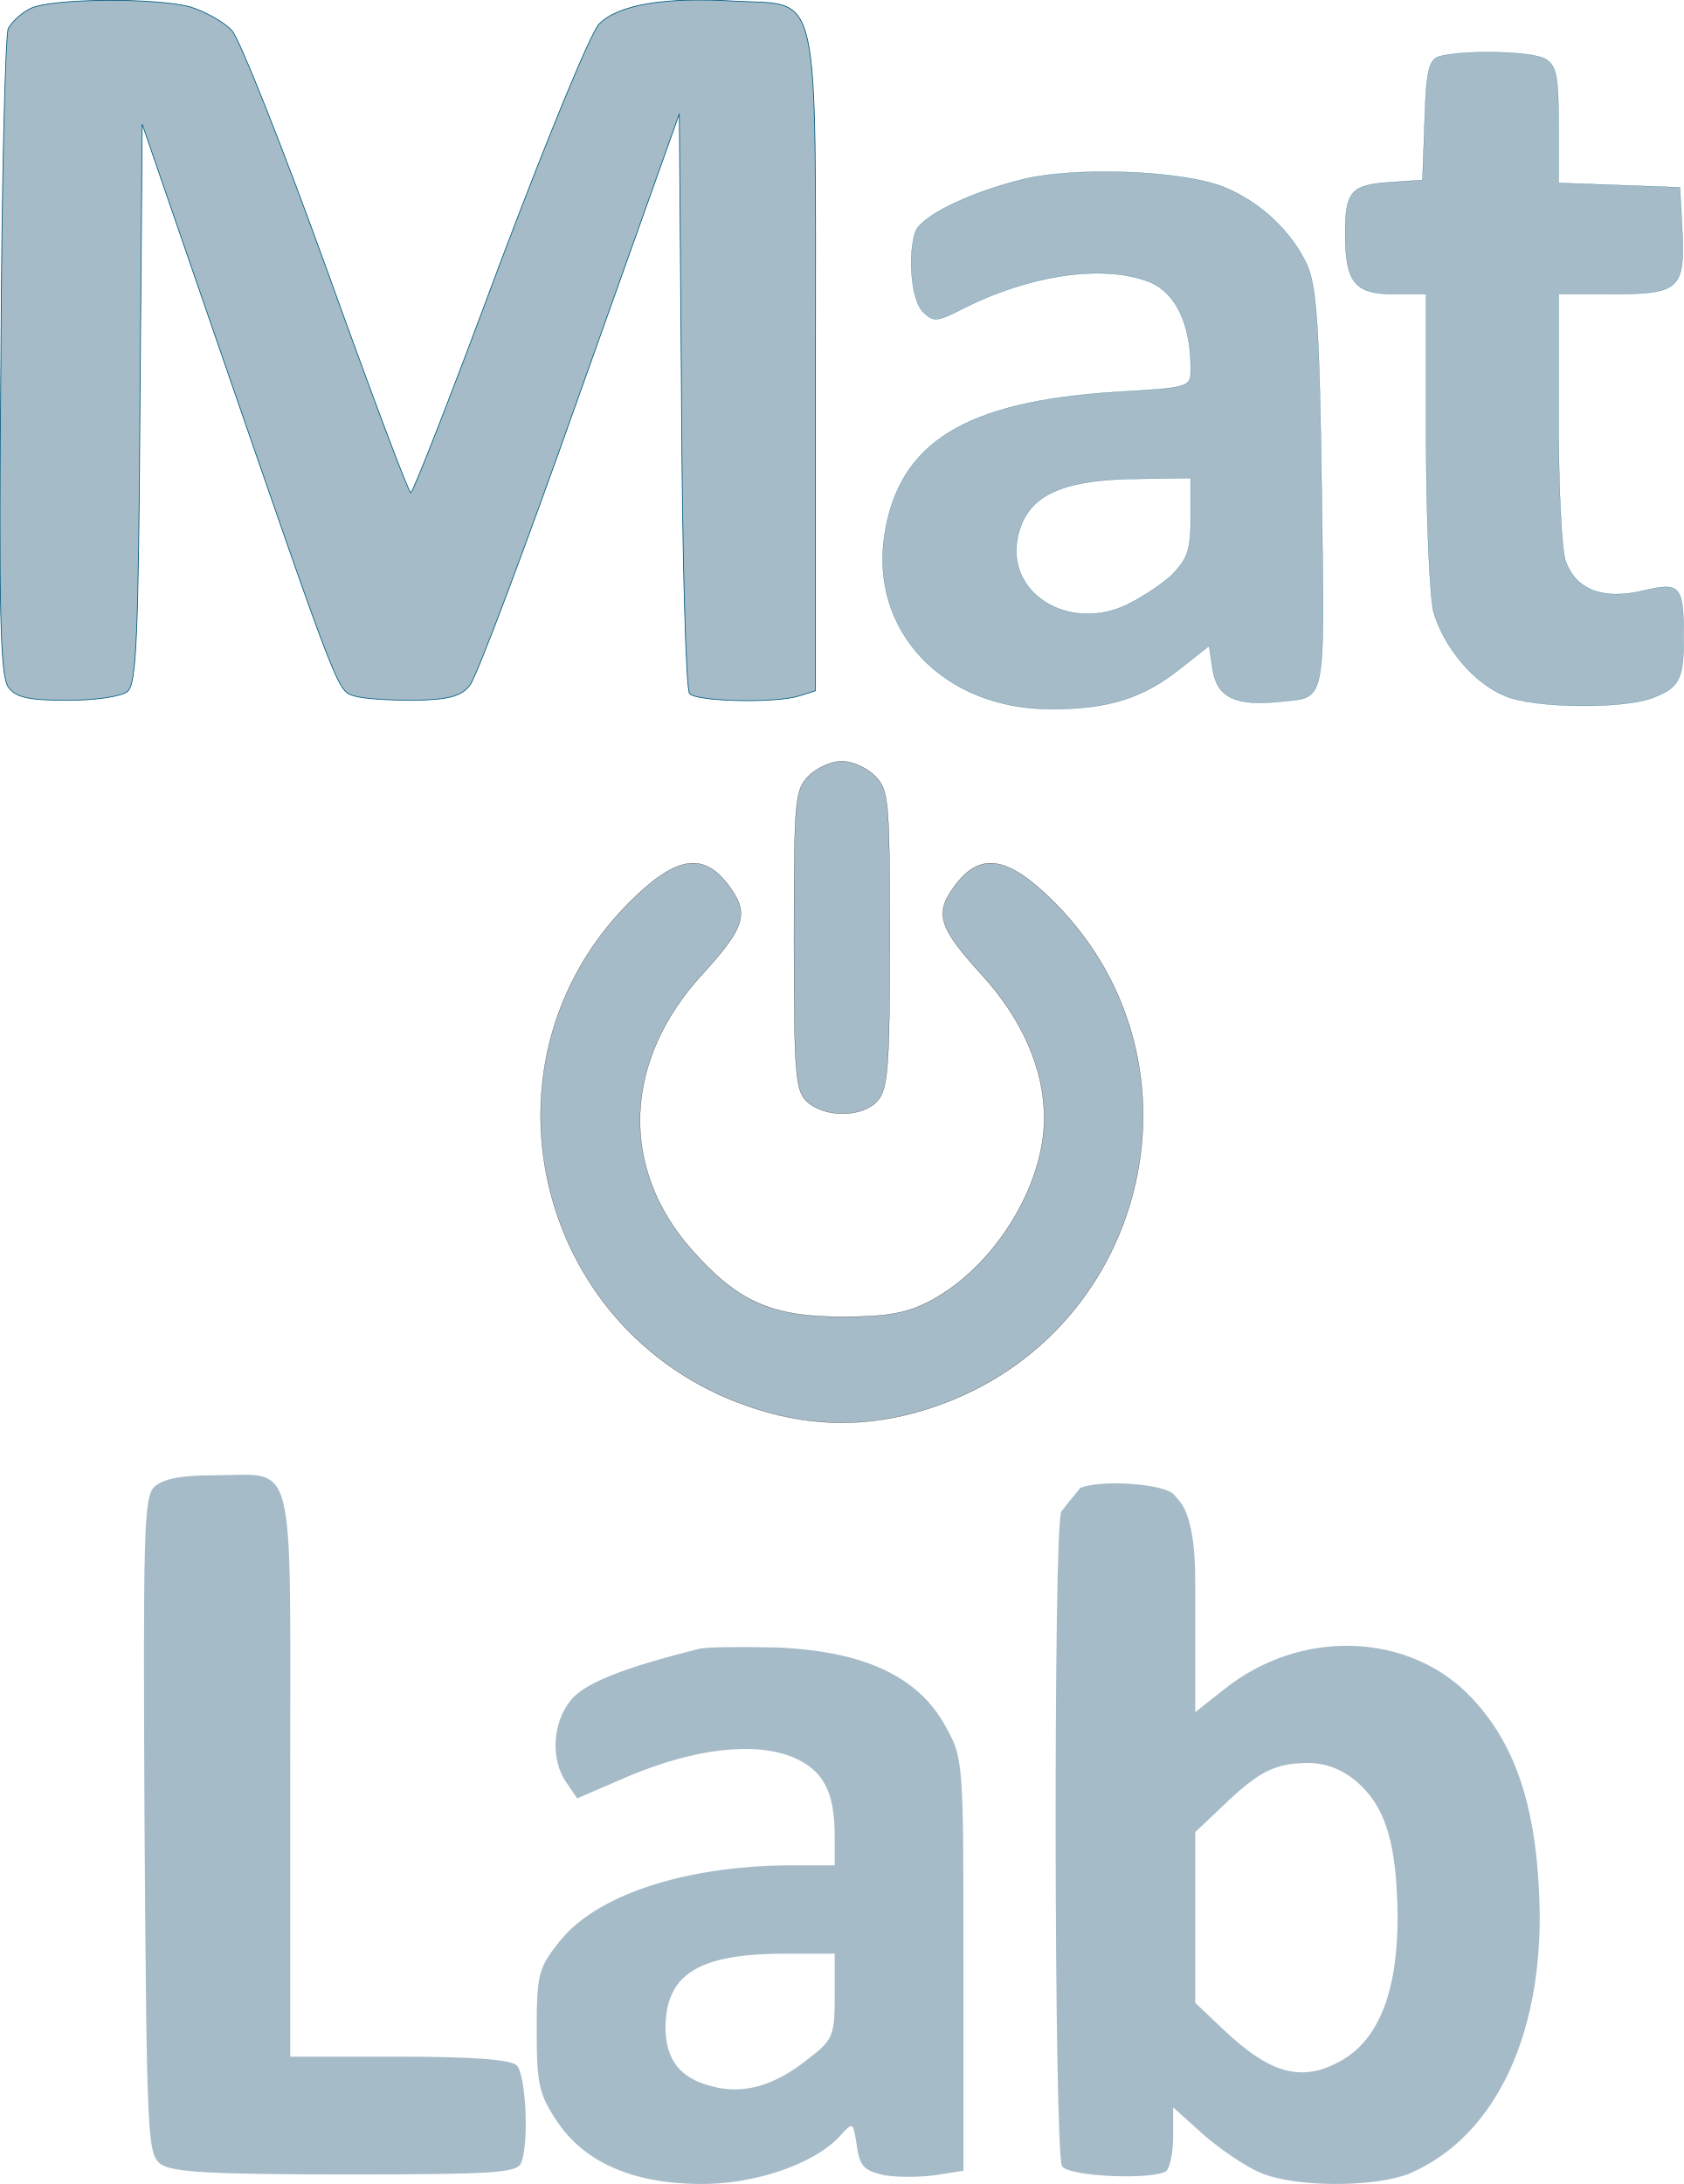
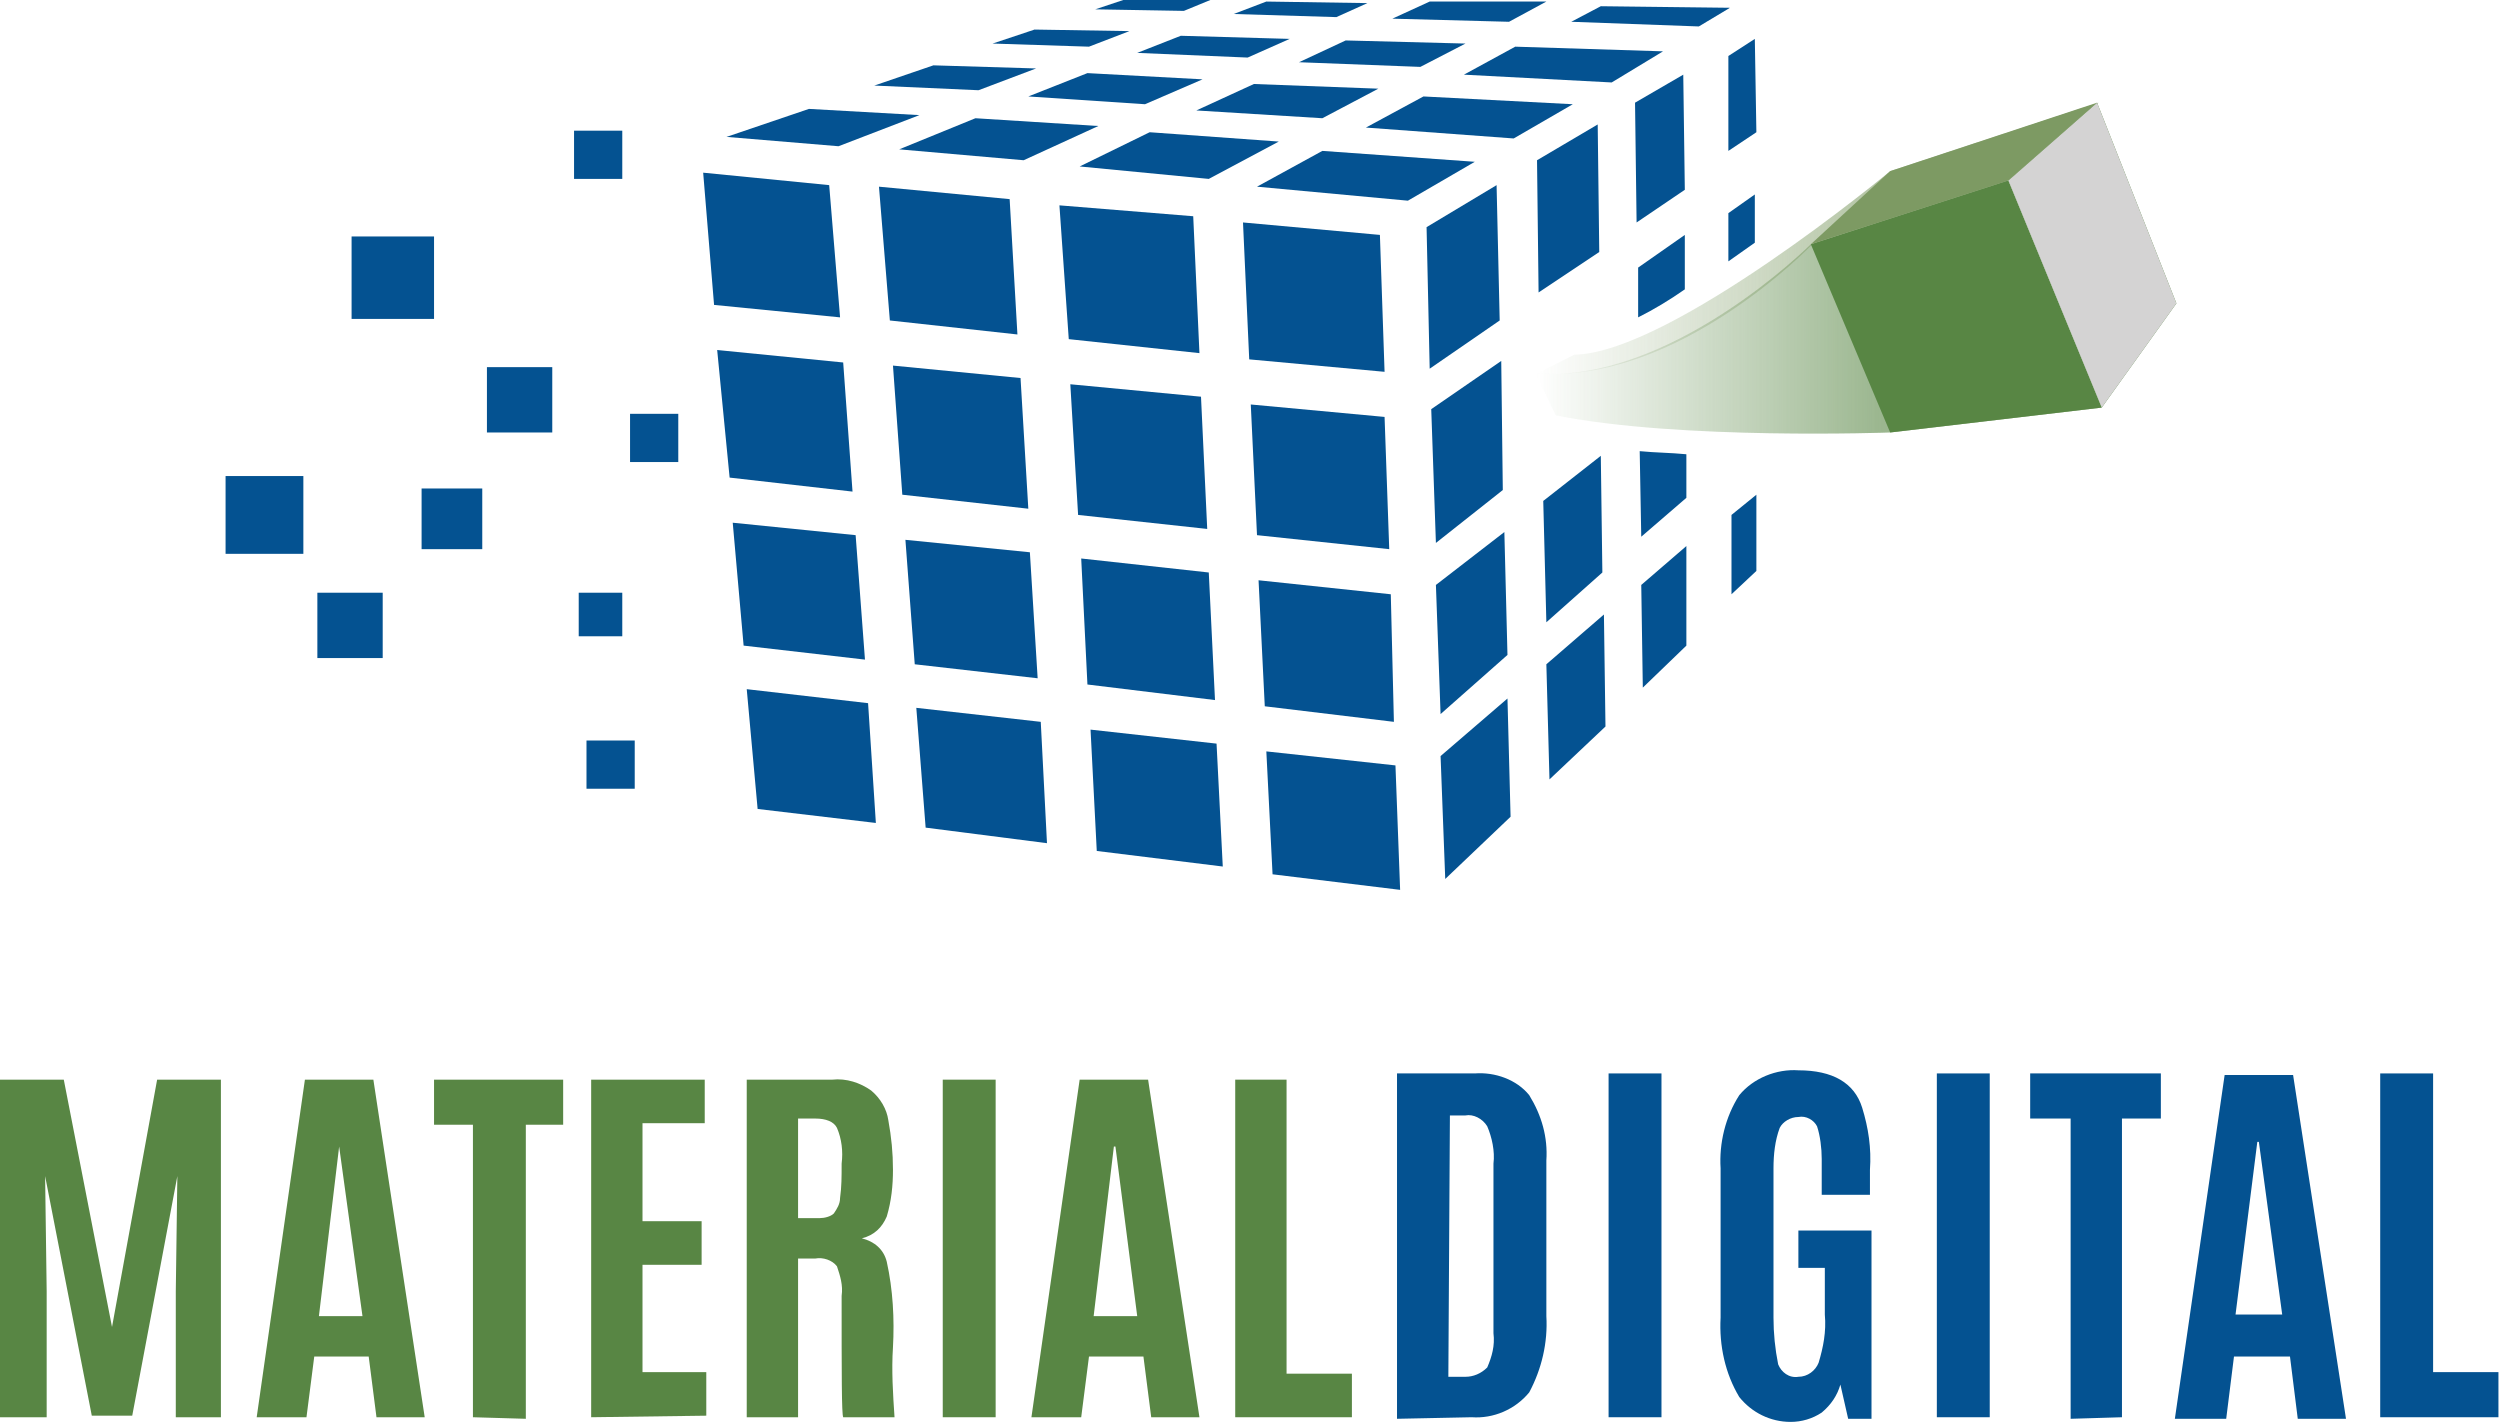
- <svg xmlns="http://www.w3.org/2000/svg" xmlns:xlink="http://www.w3.org/1999/xlink" version="1.1" width="8072.466" height="10469.377">
-   <svg viewBox="-10308.946 -1219.921 8072.466 10469.377" version="1.1" id="SvgjsSvg1014" width="8072.466" height="10469.377">
-     <defs id="SvgjsDefs1013">
-       <color-profile name="Agfa-:-Swop-Standard" xlink:href="../../../Windows/system32/spool/drivers/color/RSWOP.icm" id="SvgjsColor-profile1012" />
-     </defs>
-     <g id="SvgjsG1010" transform="translate(-4140.867,3567.73)" style="fill:#a6bbc8;fill-opacity:1;stroke:#005b7f;stroke-opacity:1">
-       <path class="fil0" d="m -6022.533,-4746.727 c -42.33,21.17 -88.19,63.5 -105.83,95.25 -14.11,31.75 -31.75,740.83 -35.28,1573.39 -10.58,1206.5 -3.53,1531.06 35.28,1583.97 35.28,49.39 95.25,63.5 282.22,63.5 137.58,0 257.53,-17.64 289.28,-42.33 42.33,-35.28 52.92,-254 59.97,-1382.89 l 10.58,-1337.03 331.61,963.08 c 613.83,1778 603.25,1753.31 684.39,1778 42.33,14.11 172.86,21.17 289.28,21.17 162.28,-3.53 222.25,-17.64 264.58,-70.56 31.75,-35.28 268.11,-666.75 529.17,-1404.06 l 476.25,-1337.03 10.58,1375.83 c 3.53,754.94 21.17,1386.42 38.81,1404.06 38.81,38.81 416.28,45.86 525.64,10.58 l 77.61,-24.69 v -1566.33 c 0,-1841.5 28.22,-1718.03 -384.53,-1739.19 -342.19,-21.17 -560.92,17.64 -652.64,109.36 -42.33,45.86 -246.94,543.28 -479.78,1160.64 -222.25,599.72 -412.75,1086.56 -423.33,1086.56 -10.58,0 -190.5,-479.78 -402.17,-1068.92 -211.67,-585.61 -416.28,-1100.67 -455.08,-1146.53 -38.81,-42.33 -130.53,-91.72 -197.56,-112.89 -165.81,-45.86 -670.28,-42.33 -769.06,7.06 z" id="SvgjsPath1009" style="fill:#a6bbc8;fill-opacity:1;stroke:#005b7f;stroke-opacity:1;stroke-width:3.6;stroke-miterlimit:4;stroke-dasharray:none" />
-       <path class="fil0" d="m 733.167,-4517.417 c -49.39,14.11 -63.5,67.03 -70.56,303.39 l -10.58,289.28 -158.75,10.58 c -183.44,14.11 -211.67,42.33 -211.67,246.94 0,232.83 45.86,289.28 229.31,289.28 h 158.75 v 694.97 c 0,384.53 17.64,758.47 35.28,829.03 49.39,169.33 194.03,342.19 342.19,402.17 137.58,59.97 564.44,63.5 705.56,10.58 130.53,-49.39 151.69,-88.19 151.69,-285.75 0,-254 -14.11,-271.64 -194.03,-229.31 -190.5,45.86 -321.03,-3.53 -370.42,-137.58 -21.17,-49.39 -35.28,-359.83 -35.28,-687.92 v -596.19 h 261.06 c 317.5,0 345.72,-24.69 331.61,-306.92 l -10.58,-204.61 -289.28,-10.58 -292.81,-10.58 v -278.69 c 0,-239.89 -10.58,-285.75 -67.03,-317.5 -67.03,-35.28 -384.53,-42.33 -504.47,-10.58 z" id="SvgjsPath1008" style="fill:#a6bbc8;fill-opacity:1;stroke:#005b7f;stroke-opacity:1" />
-       <path class="fil0" d="m -1277.673,-3924.747 c -250.47,63.5 -472.72,172.86 -500.94,246.94 -38.81,109.36 -21.17,328.08 35.28,384.53 49.39,49.39 67.03,49.39 183.44,-10.58 331.61,-169.33 687.92,-218.72 906.64,-130.53 123.47,52.92 194.03,201.08 194.03,412.75 0,91.72 0,91.72 -359.83,112.89 -719.67,45.86 -1037.17,239.89 -1107.72,680.86 -74.08,465.67 282.22,839.61 797.28,839.61 278.69,0 444.5,-52.92 624.42,-197.56 l 134.06,-105.83 17.64,116.42 c 21.17,130.53 109.36,172.86 317.5,151.69 229.31,-24.69 218.72,38.81 204.61,-1008.94 -10.58,-797.28 -24.69,-984.25 -70.56,-1086.56 -74.08,-158.75 -222.25,-299.86 -395.11,-370.42 -194.03,-81.14 -726.72,-102.31 -980.72,-35.28 z m 818.45,1615.72 c 0,158.75 -14.11,201.08 -95.25,282.22 -56.44,49.39 -158.75,116.42 -232.83,148.17 -275.17,112.89 -557.39,-74.08 -500.94,-335.14 42.33,-197.56 204.61,-275.17 575.03,-278.69 l 254,-3.53 v 186.97 z" id="SvgjsPath1007" style="fill:#a6bbc8;fill-opacity:1;stroke:#005b7f;stroke-opacity:1" />
+ <svg xmlns="http://www.w3.org/2000/svg" version="1.1" id="Ebene_1" x="0px" y="0px" viewBox="0 0 160.7 91.4" style="enable-background:new 0 0 160.7 91.4;" xml:space="preserve">
+   <style type="text/css">
+ 	.st0{fill:#588644;}
+ 	.st1{fill:#045291;}
+ 	.st2{opacity:0.6;fill:url(#SVGID_1_);enable-background:new    ;}
+ 	.st3{opacity:0.6;fill:url(#SVGID_2_);enable-background:new    ;}
+ 	.st4{fill:#D4D3D3;}
+ 	.st5{fill:#7D9A63;}
+ </style>
+   <g>
+     <g>
+       <path class="st0" d="M0,91.1V69.4h4.1l3.1,15.9l2.9-15.9h4.1v21.7h-2.9V83l0.1-7.4L8.5,91H5.9l-3-15.4L3,83v8.1L0,91.1z" />
+       <path class="st0" d="M16.5,91.1l3.1-21.7H24l3.3,21.7h-3.1l-0.5-3.9h-3.5l-0.5,3.9H16.5z M23.3,84.6l-1.5-10.9h0l-1.3,10.9H23.3z" />
+       <path class="st0" d="M30.4,91.1V72.3h-2.5v-2.9h8.3v2.9h-2.4v18.9L30.4,91.1z" />
+       <path class="st0" d="M38,91.1V69.4h7.3v2.8h-4v6.3h3.8v2.8h-3.8v6.9h4.1v2.8L38,91.1z" />
+       <path class="st0" d="M52.4,80.9h-1.1v10.2h-3.3V69.4h5.5c0.9-0.1,1.8,0.2,2.5,0.7c0.6,0.5,1,1.2,1.1,1.9c0.2,1.1,0.3,2.1,0.3,3.2    c0,1-0.1,2-0.4,3c-0.3,0.7-0.8,1.2-1.6,1.4c0.8,0.2,1.4,0.7,1.6,1.5c0.4,1.8,0.5,3.7,0.4,5.5c-0.1,1.5,0,3,0.1,4.5h-3.3    c-0.1-0.2-0.1-2.8-0.1-7.8c0.1-0.7-0.1-1.3-0.3-1.9C53.5,81,52.9,80.8,52.4,80.9z M51.4,78.3h1.3c0.3,0,0.7-0.1,0.9-0.3    c0.2-0.3,0.4-0.6,0.4-1c0.1-0.7,0.1-1.4,0.1-2.1v-0.1c0.1-0.8,0-1.6-0.3-2.3c-0.2-0.4-0.7-0.6-1.4-0.6h-1.1V78.3z" />
+       <path class="st0" d="M60.6,91.1V69.4H64v21.7L60.6,91.1z" />
+       <path class="st0" d="M66.3,91.1l3.1-21.7h4.4l3.3,21.7H74l-0.5-3.9H70l-0.5,3.9L66.3,91.1z M73.1,84.6l-1.4-10.9h-0.1l-1.3,10.9    L73.1,84.6z" />
+       <path class="st0" d="M79.4,91.1V69.4h3.3v18.9h4.2v2.8L79.4,91.1z" />
+       <g>
+         <path class="st1" d="M89.8,91.2V69h5c1.3-0.1,2.7,0.4,3.5,1.4c0.8,1.3,1.2,2.7,1.1,4.2v10c0.1,1.7-0.3,3.4-1.1,4.9     c-0.9,1.1-2.3,1.7-3.7,1.6L89.8,91.2z M93.1,88.5h1.1c0.5,0,1-0.2,1.4-0.6c0.3-0.7,0.5-1.4,0.4-2.2V74.8c0.1-0.8-0.1-1.7-0.4-2.4     c-0.3-0.5-0.9-0.8-1.4-0.7h-1L93.1,88.5z" />
+         <path class="st1" d="M103.4,91.2V69h3.4v22.1H103.4z" />
+         <path class="st1" d="M115.1,91.4c-1.3,0-2.5-0.6-3.3-1.6c-0.9-1.5-1.3-3.3-1.2-5.1v-9.6c-0.1-1.6,0.3-3.3,1.2-4.7     c0.9-1.1,2.4-1.7,3.8-1.6c2.2,0,3.6,0.8,4.1,2.4c0.4,1.3,0.6,2.6,0.5,4v1.6h-3.1v-2.3c0-0.7-0.1-1.5-0.3-2.1     c-0.2-0.4-0.7-0.7-1.2-0.6c-0.5,0-1,0.3-1.2,0.7c-0.3,0.8-0.4,1.7-0.4,2.6v9.6c0,1,0.1,2,0.3,3c0.2,0.5,0.7,0.9,1.3,0.8     c0.6,0,1.1-0.4,1.3-0.9c0.3-1,0.5-2,0.4-3.1v-3h-1.7v-2.4h4.7v12.1h-1.5l-0.5-2.2c-0.2,0.7-0.6,1.3-1.2,1.8     C116.5,91.2,115.8,91.4,115.1,91.4z" />
+         <path class="st1" d="M124.5,91.2V69h3.4v22.1H124.5z" />
+         <path class="st1" d="M133.1,91.2V71.9h-2.6V69h8.4v2.9h-2.5v19.2L133.1,91.2z" />
+         <path class="st1" d="M139.8,91.2l3.2-22.1h4.4l3.4,22.1h-3.1l-0.5-4h-3.6l-0.5,4H139.8z M146.7,84.5l-1.5-11.1h-0.1l-1.4,11.1     L146.7,84.5z" />
+         <path class="st1" d="M153,91.2V69h3.4v19.2h4.2v2.9H153z" />
+       </g>
+       <rect x="22.6" y="15.2" class="st1" width="5.3" height="5.3" />
+       <rect x="14.5" y="30.6" class="st1" width="5" height="5" />
+       <rect x="27.1" y="31.4" class="st1" width="3.9" height="3.9" />
+       <rect x="40.5" y="26.6" class="st1" width="3.1" height="3.1" />
+       <rect x="37.2" y="38.1" class="st1" width="2.8" height="2.8" />
+       <rect x="37.7" y="47.6" class="st1" width="3.1" height="3.1" />
+       <rect x="36.9" y="8.4" class="st1" width="3.1" height="3.1" />
+       <rect x="31.3" y="23.6" class="st1" width="4.2" height="4.2" />
+       <rect x="20.4" y="38.1" class="st1" width="4.2" height="4.2" />
+       <linearGradient id="SVGID_1_" gradientUnits="userSpaceOnUse" x1="98.76" y1="72.32" x2="135.12" y2="72.32" gradientTransform="matrix(1 0 0 -1 0 92.0556)">
+         <stop offset="0" style="stop-color:#588644;stop-opacity:0" />
+         <stop offset="0.61" style="stop-color:#588644" />
+       </linearGradient>
+       <path class="st2" d="M116.4,15.7c0,0-9,9-17.7,8.3l0,0l1.3,2.7c8,1.6,21.5,1.1,21.5,1.1l13.6-1.6l-6.1-14.6L116.4,15.7z" />
+       <linearGradient id="SVGID_2_" gradientUnits="userSpaceOnUse" x1="98.76" y1="76.743" x2="134.83" y2="76.743" gradientTransform="matrix(1 0 0 -1 0 92.0556)">
+         <stop offset="0" style="stop-color:#7D9A63;stop-opacity:0" />
+         <stop offset="0.63" style="stop-color:#7D9A63" />
+       </linearGradient>
+       <path class="st3" d="M129.1,11.6l5.8-5L121.5,11c0,0-14.1,11.7-20.3,11.8L98.8,24l0,0c9.1,0.7,17.7-8.3,17.7-8.3L129.1,11.6z" />
+       <polygon class="st0" points="116.4,15.7 121.5,27.8 135.1,26.2 129.1,11.6   " />
+       <polygon class="st0" points="135.1,26.2 139.9,19.5 134.8,6.6 129.1,11.6   " />
+       <polygon class="st4" points="135.1,26.2 139.9,19.5 134.8,6.6 129.1,11.6   " />
+       <polygon class="st5" points="129.1,11.6 134.8,6.6 121.5,11 116.4,15.7   " />
+       <g>
+         <polygon class="st1" points="57.2,20.6 65.4,21.5 64.9,12.8 56.5,12    " />
+         <polygon class="st1" points="77.1,22.7 76.7,13.9 68.1,13.2 68.7,21.8    " />
+         <polygon class="st1" points="70.1,46.9 70.5,54.7 78.6,55.7 78.2,47.8    " />
+         <polygon class="st1" points="80.9,37.3 81.3,45.4 89.6,46.4 89.4,38.2    " />
+         <polygon class="st1" points="69.5,35.9 69.9,44 78.1,45 77.7,36.8    " />
+         <polygon class="st1" points="89.3,35.3 89,26.8 80.4,26 80.8,34.4    " />
+         <polygon class="st1" points="81.4,48.3 81.8,56.2 90,57.2 89.7,49.2    " />
+         <polygon class="st1" points="77.6,34 77.2,25.5 68.8,24.7 69.3,33.1    " />
+         <polygon class="st1" points="58.9,45.5 59.5,53.2 67.3,54.2 66.9,46.4    " />
+         <polygon class="st1" points="66.1,32.7 65.6,24.3 57.4,23.5 58,31.8    " />
+         <polygon class="st1" points="53.3,11.9 45.2,11.1 45.9,19.6 54,20.4    " />
+         <polygon class="st1" points="48,44.3 48.7,52 56.3,52.9 55.8,45.2    " />
+         <polygon class="st1" points="58.2,34.7 58.8,42.7 66.7,43.6 66.2,35.5    " />
+         <polygon class="st1" points="54.2,23.3 46.1,22.5 46.9,30.7 54.8,31.6    " />
+         <polygon class="st1" points="89,23.9 88.7,15.1 79.9,14.3 80.3,23.1    " />
+         <polygon class="st1" points="55,34.4 47.1,33.6 47.8,41.5 55.6,42.4    " />
+         <polygon class="st1" points="111.3,33.1 111.3,38.2 112.9,36.7 112.9,31.8    " />
+         <polygon class="st1" points="112.9,8.5 112.8,2.5 111.1,3.6 111.1,9.7    " />
+         <polygon class="st1" points="105.5,37.6 105.6,44.2 108.4,41.5 108.4,35.1    " />
+         <polygon class="st1" points="99.4,42.7 99.6,50.1 103.2,46.7 103.1,39.5    " />
+         <polygon class="st1" points="92.6,48.6 92.9,56.5 97.1,52.5 96.9,44.9    " />
+         <g>
+           <path class="st1" d="M112.8,12.5l-1.7,1.2v3.1l1.7-1.2L112.8,12.5z" />
+           <path class="st1" d="M105.5,34.5l2.9-2.5v-2.8c-1-0.1-2-0.1-3-0.2L105.5,34.5z" />
+           <path class="st1" d="M108.3,15.1l-3,2.1v3.2c1-0.5,2-1.1,3-1.8V15.1z" />
+         </g>
+         <polygon class="st1" points="108.3,12.2 108.2,4.8 105.1,6.6 105.2,14.3    " />
+         <polygon class="st1" points="103,36.8 102.9,29.3 99.2,32.2 99.4,40    " />
+         <polygon class="st1" points="98.8,10.3 98.9,18.8 102.8,16.2 102.7,8    " />
+         <polygon class="st1" points="96.9,42.1 96.7,34.2 92.3,37.6 92.6,45.9    " />
+         <polygon class="st1" points="96.4,20.6 96.2,11.9 91.7,14.6 91.9,23.7    " />
+         <polygon class="st1" points="85.9,1.1 87.9,0.2 81.4,0.1 79.3,0.9    " />
+         <polygon class="st1" points="109.2,1.7 111.2,0.5 102.9,0.4 101,1.4    " />
+         <polygon class="st1" points="80.2,3.7 82.9,2.5 75.9,2.3 73.1,3.4    " />
+         <polygon class="st1" points="73.6,6.7 77.3,5.1 69.9,4.7 66.1,6.2    " />
+         <polygon class="st1" points="65.8,10.3 70.6,8.1 62.7,7.6 57.8,9.6    " />
+         <polygon class="st1" points="97,1.4 99.4,0.1 91.9,0.1 89.5,1.2    " />
+         <polygon class="st1" points="86.5,2.6 83.5,4 91.3,4.3 94.2,2.8    " />
+         <polygon class="st1" points="80.6,5.4 76.9,7.1 85,7.6 88.6,5.7    " />
+         <polygon class="st1" points="77.7,11.5 82.2,9.1 73.9,8.5 69.4,10.7    " />
+         <polygon class="st1" points="97.4,3 94.1,4.8 103.6,5.3 106.9,3.3    " />
+         <polygon class="st1" points="91.5,6.2 87.8,8.2 97.3,8.9 101.1,6.7    " />
+         <polygon class="st1" points="85,9.7 80.8,12 90.5,12.9 94.8,10.4    " />
+         <polygon class="st1" points="72.2,0 70.4,0.6 76.1,0.7 77.8,0    " />
+         <polygon class="st1" points="66.5,1.9 63.8,2.8 70,3 72.6,2    " />
+         <polygon class="st1" points="60,4.2 56.2,5.5 62.9,5.8 66.6,4.4    " />
+         <polygon class="st1" points="52,7 46.7,8.8 53.9,9.4 59.1,7.4    " />
+         <polygon class="st1" points="96.6,31.5 96.5,23.2 92,26.3 92.3,34.9    " />
+       </g>
    </g>
-     <g id="SvgjsG1006" transform="translate(-4274.807,3567.73)" style="fill:#a6bbc8;fill-opacity:1">
-       <path class="fil0" d="m -854.6,2345.197 c 0,0 -76.846,92.167 -90.956,113.327 -38.81,52.92 -35.28,3081.47 3.53,3137.91 28.22,49.39 426.86,67.03 497.42,24.69 17.64,-10.58 35.28,-84.67 35.28,-165.81 v -141.11 l 144.64,130.53 c 81.14,70.56 204.61,155.22 275.17,183.44 162.28,70.56 546.81,70.56 712.61,3.53 423.33,-179.92 659.69,-698.5 620.89,-1368.78 -21.17,-412.75 -119.94,-694.97 -317.5,-906.64 -296.33,-321.03 -825.5,-342.19 -1195.92,-42.33 l -134.06,105.83 v -627.94 c 0,-345.72 -80.795,-385.904 -98.435,-410.594 -35.28,-56.44 -353.899,-78.383 -452.669,-36.053 z m 1323.684,1406.217 c 141.11,123.47 194.03,296.33 197.56,652.64 0,349.25 -88.19,578.56 -261.06,680.86 -190.5,112.89 -345.72,74.08 -575.03,-144.64 l -134.06,-127 v -409.22 -409.22 l 134.06,-127 c 172.86,-165.81 246.94,-201.08 402.17,-204.61 88.19,0 162.28,28.22 236.36,88.19 z" id="SvgjsPath1005" style="fill:#a6bbc8;fill-opacity:1" />
-       <path class="fil0" d="m -5295.306,2340.824 c -49.39,49.39 -52.92,225.78 -45.86,1626.31 10.58,1506.36 14.11,1569.86 77.61,1619.25 56.44,38.81 236.36,49.39 889,49.39 712.61,0 821.97,-7.06 839.61,-56.44 38.81,-98.78 21.17,-423.33 -21.17,-465.67 -28.22,-28.22 -204.61,-42.33 -564.44,-42.33 h -522.11 v -1358.19 c 0,-1559.28 31.75,-1428.75 -366.89,-1428.75 -162.28,0 -243.42,17.64 -285.75,56.44 z" id="SvgjsPath1004" style="fill:#a6bbc8;fill-opacity:1" />
-       <path class="fil0" d="m -2684.756,3116.944 c -366.89,91.72 -550.33,165.81 -613.83,246.94 -88.19,109.36 -95.25,285.75 -21.17,391.58 l 52.92,77.61 254,-109.36 c 313.97,-130.53 596.19,-162.28 779.64,-88.19 148.17,63.5 201.08,165.81 201.08,381 v 137.58 h -201.08 c -518.58,0 -952.5,144.64 -1125.36,373.94 -95.25,119.94 -102.31,155.22 -102.31,419.81 0,250.47 10.58,303.39 95.25,430.39 130.53,197.56 359.83,299.86 680.86,303.39 268.11,3.53 553.86,-95.25 677.33,-229.31 63.5,-70.56 63.5,-70.56 81.14,45.86 14.11,98.78 35.28,119.94 130.53,141.11 59.97,10.58 172.86,10.58 246.94,0 l 134.06,-21.17 v -987.78 c 0,-987.78 0,-987.78 -88.19,-1146.53 -130.53,-236.36 -391.58,-356.31 -804.33,-373.94 -169.33,-3.53 -338.67,-3.53 -377.47,7.06 z m 652.64,1661.58 c 0,190.5 -7.06,211.67 -127,303.39 -162.28,130.53 -313.97,172.86 -465.67,130.53 -148.17,-38.81 -215.19,-123.47 -218.72,-275.17 0,-257.53 151.69,-356.31 557.39,-359.83 h 254 z" id="SvgjsPath1003" style="fill:#a6bbc8;fill-opacity:1" />
-     </g>
-     <g id="SvgjsG1002" transform="translate(-4062.852,3697.788)" style="stroke:#000000;stroke-opacity:1;fill:#a6bbc8;fill-opacity:1">
-       <path class="fil0" d="m -2368.616,-1198.358 c -67.03,67.03 -70.56,116.42 -70.56,786.69 0,652.64 7.06,723.19 63.5,776.11 88.19,77.61 264.58,74.08 335.14,-3.53 52.92,-56.44 59.97,-165.81 59.97,-776.11 0,-666.75 -3.53,-716.14 -70.56,-783.17 -38.81,-38.81 -109.36,-70.56 -158.75,-70.56 -49.39,0 -119.94,31.75 -158.75,70.56 z" id="SvgjsPath1001" style="stroke:#000000;stroke-opacity:1;fill:#a6bbc8;fill-opacity:1" />
-       <path class="fil0" d="m -3229.386,-591.578 c -776.11,779.64 -440.97,2102.56 617.36,2430.64 271.64,84.67 532.69,84.67 804.33,0 1058.33,-328.08 1393.47,-1651 617.36,-2430.64 -218.72,-218.72 -349.25,-243.42 -469.19,-91.72 -109.36,141.11 -91.72,204.61 116.42,433.92 197.56,215.19 303.39,455.08 303.39,691.44 0,328.08 -239.89,712.61 -543.28,874.89 -112.89,59.97 -204.61,77.61 -426.86,77.61 -338.67,0 -500.94,-74.08 -719.67,-321.03 -349.25,-395.11 -328.08,-910.17 52.92,-1322.92 208.14,-229.31 225.78,-292.81 116.42,-433.92 -119.94,-151.69 -250.47,-127 -469.19,91.72 z" id="SvgjsPath1000" style="stroke:#000000;stroke-opacity:1;fill:#a6bbc8;fill-opacity:1" />
-     </g>
-   </svg>
-   <style>@media (prefers-color-scheme: light) { :root { filter: none; } }
- </style>
+   </g>
</svg>
